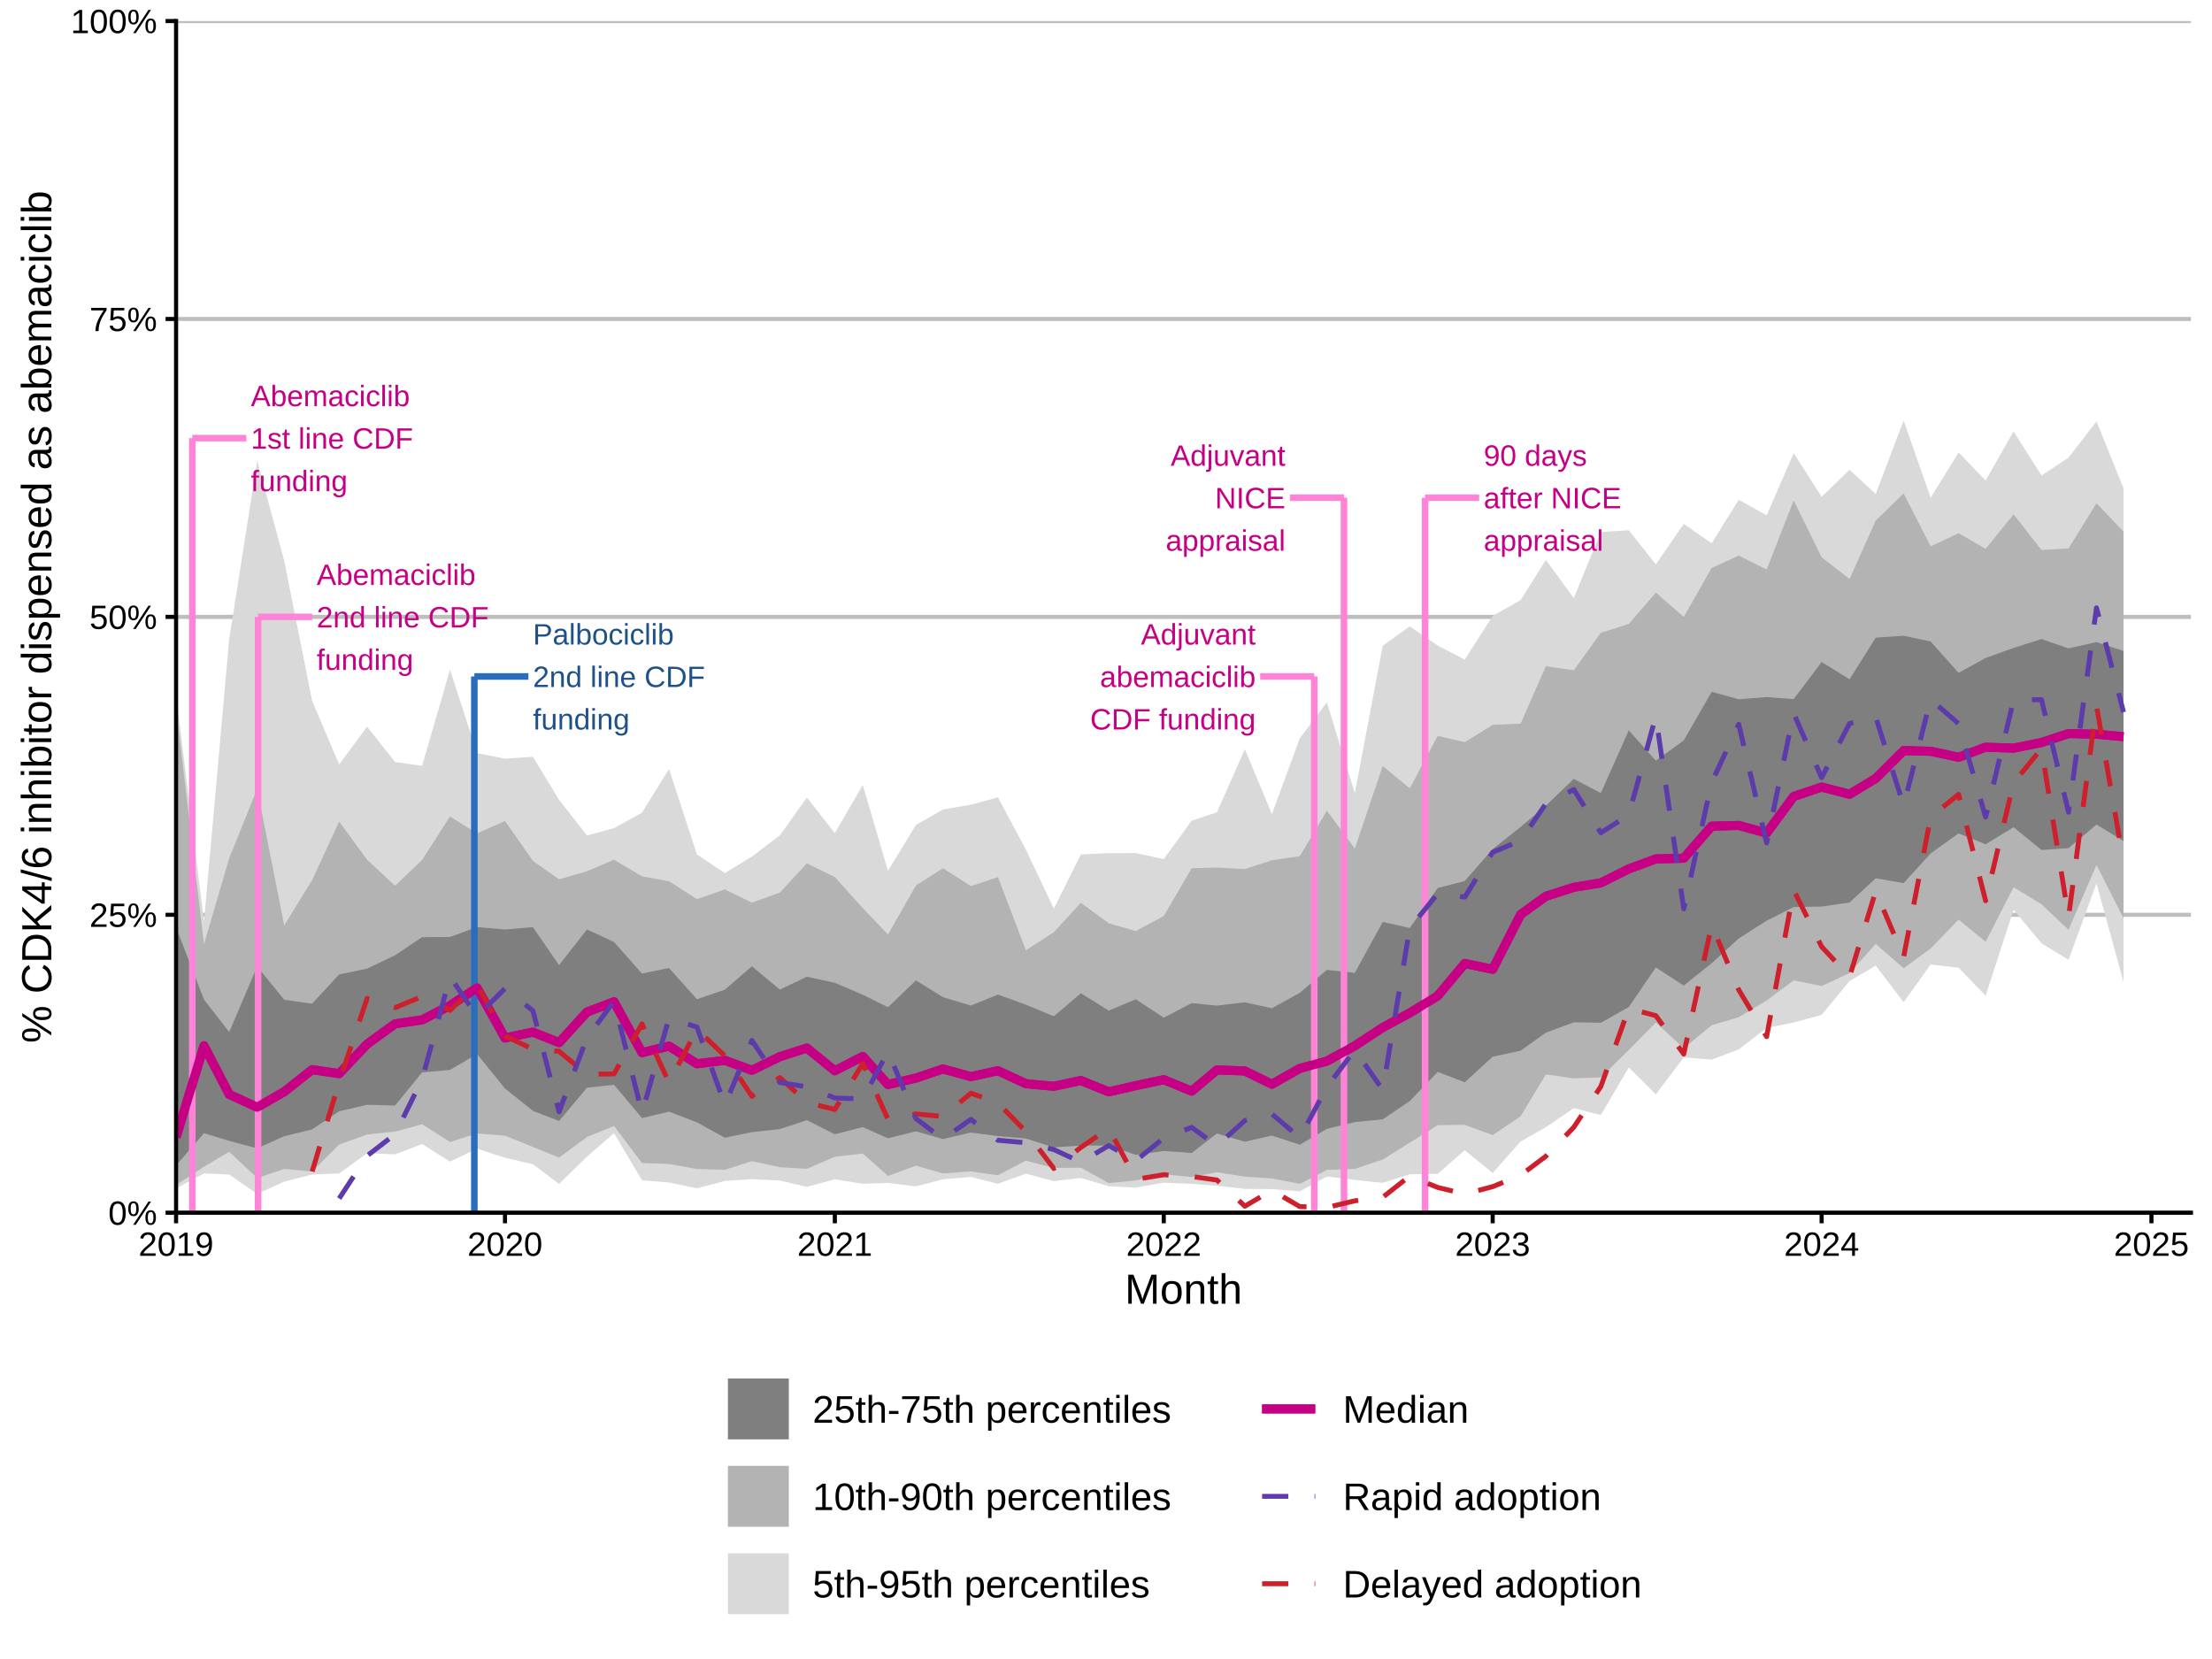
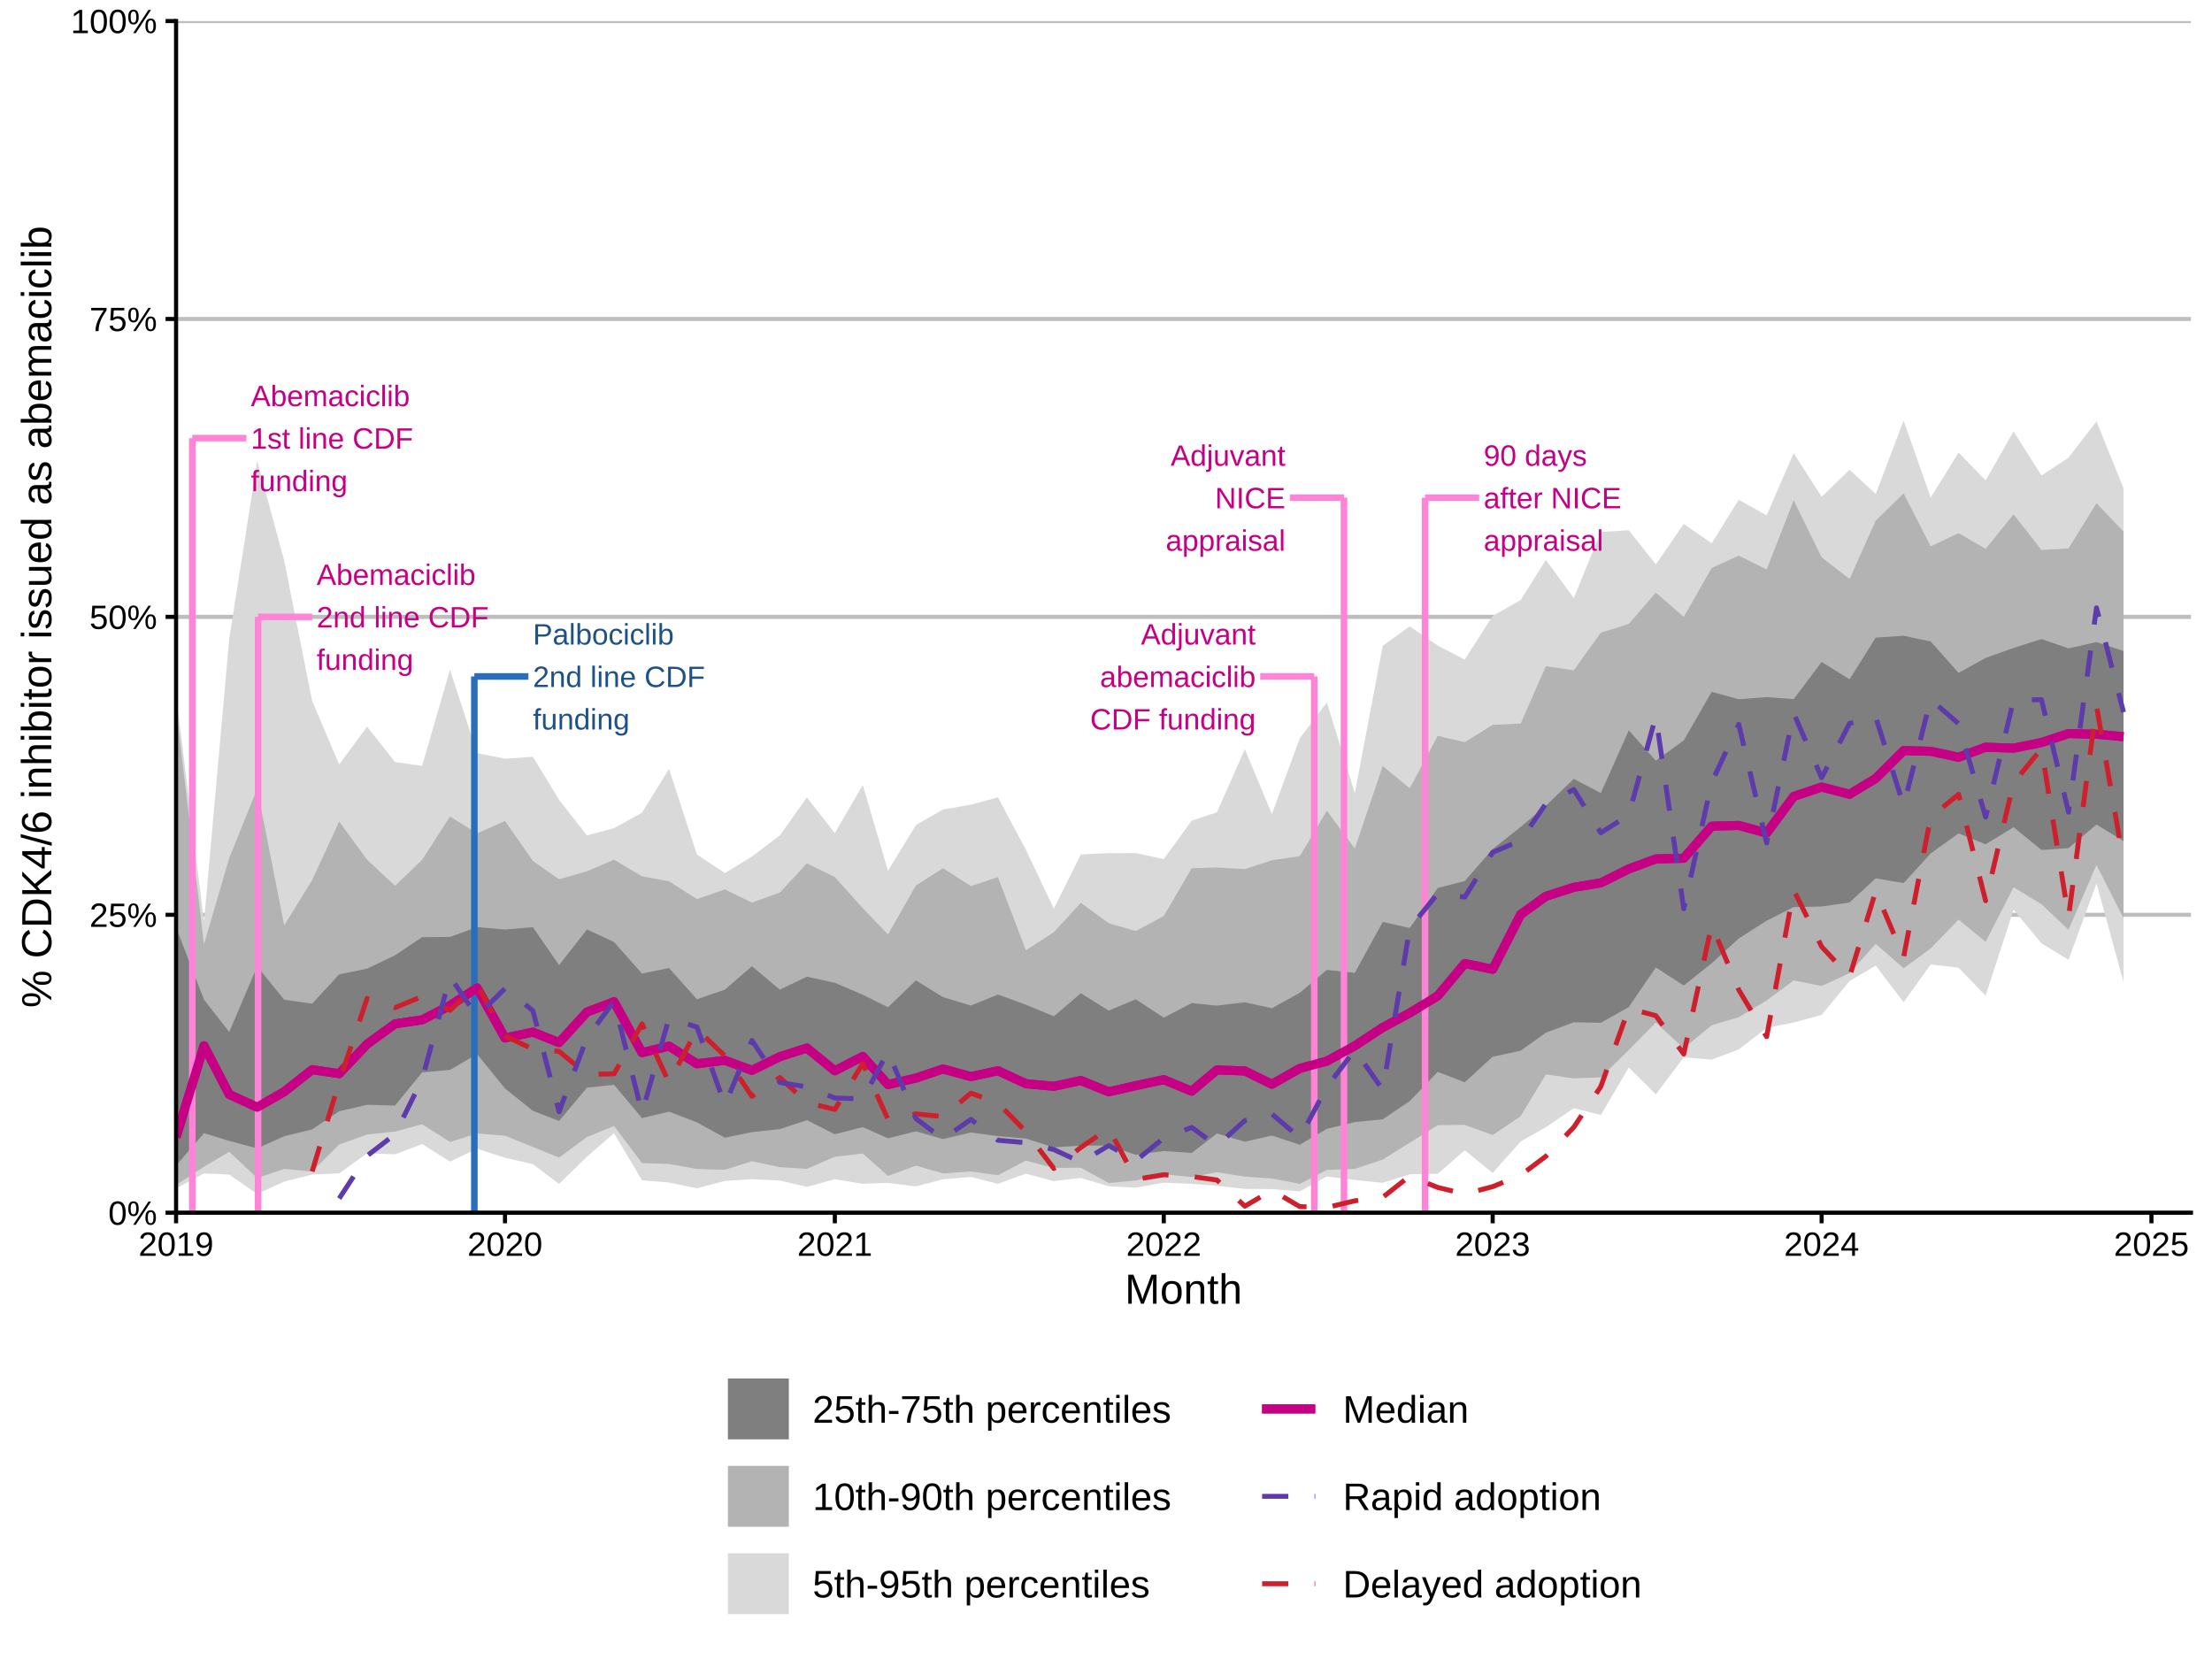
<svg xmlns="http://www.w3.org/2000/svg" width="576.00pt" height="432.00pt" viewBox="0 0 576.00 432.00">
  <g class="svglite">
    <defs>
      <style type="text/css">
    .svglite line, .svglite polyline, .svglite polygon, .svglite path, .svglite rect, .svglite circle {
      fill: none;
      stroke: #000000;
      stroke-linecap: round;
      stroke-linejoin: round;
      stroke-miterlimit: 10.00;
    }
    .svglite text {
      white-space: pre;
    }
    .svglite g.glyphgroup path {
      fill: inherit;
      stroke: none;
    }
  </style>
    </defs>
    <rect width="100%" height="100%" style="stroke: none; fill: #FFFFFF;" />
    <defs>
      <clipPath id="cpMC4wMHw1NzYuMDB8MC4wMHw0MzIuMDA=">
        <rect x="0.00" y="0.00" width="576.00" height="432.00" />
      </clipPath>
    </defs>
    <g clip-path="url(#cpMC4wMHw1NzYuMDB8MC4wMHw0MzIuMDA=)">
      <rect x="0.00" y="-0" width="576.00" height="432.00" style="stroke-width: 1.07; stroke: #FFFFFF; fill: #FFFFFF;" />
    </g>
    <defs>
      <clipPath id="cpNDUuODV8NTcwLjUyfDUuNDh8MzE1Ljc5">
        <rect x="45.85" y="5.48" width="524.67" height="310.31" />
      </clipPath>
    </defs>
    <g clip-path="url(#cpNDUuODV8NTcwLjUyfDUuNDh8MzE1Ljc5)">
      <rect x="45.85" y="5.48" width="524.67" height="310.31" style="stroke-width: 1.07; stroke: none; fill: #FFFFFF;" />
      <polyline points="45.85,315.79 570.52,315.79 " style="stroke-width: 1.07; stroke: #BEBEBE; stroke-linecap: butt;" />
      <polyline points="45.85,238.21 570.52,238.21 " style="stroke-width: 1.07; stroke: #BEBEBE; stroke-linecap: butt;" />
      <polyline points="45.85,160.63 570.52,160.63 " style="stroke-width: 1.07; stroke: #BEBEBE; stroke-linecap: butt;" />
      <polyline points="45.85,83.06 570.52,83.06 " style="stroke-width: 1.07; stroke: #BEBEBE; stroke-linecap: butt;" />
      <polyline points="45.85,5.48 570.52,5.48 " style="stroke-width: 1.07; stroke: #BEBEBE; stroke-linecap: butt;" />
      <polygon points="45.85,180.88 53.12,239.99 59.69,166.40 66.97,120.00 74.01,146.01 81.28,182.53 88.32,199.06 95.59,189.22 102.87,198.43 109.91,199.43 117.18,174.38 124.22,196.10 131.50,197.56 138.77,197.07 145.58,208.28 152.85,217.55 159.89,215.65 167.17,211.63 174.21,200.23 181.48,222.51 188.76,227.36 195.80,223.04 203.07,217.55 210.11,207.67 217.39,216.94 224.66,204.42 231.23,226.76 238.51,214.83 245.55,210.79 252.82,209.54 259.86,207.62 267.14,221.25 274.41,236.62 281.45,222.50 288.72,222.15 295.76,222.14 303.04,223.70 310.31,213.70 316.88,211.53 324.16,195.10 331.20,211.99 338.47,192.24 345.51,182.89 352.79,206.52 360.06,168.16 367.10,163.10 374.38,168.11 381.42,171.77 388.69,160.38 395.97,156.26 402.54,145.81 409.81,155.74 416.85,138.51 424.13,138.08 431.17,146.98 438.44,136.43 445.72,141.47 452.76,130.14 460.03,134.19 467.07,118.00 474.35,129.36 481.62,122.33 488.43,128.64 495.70,109.52 502.74,129.59 510.01,117.82 517.05,125.12 524.33,112.35 531.60,123.82 538.64,119.17 545.92,109.73 552.96,127.15 552.96,255.73 545.92,230.03 538.64,249.93 531.60,245.65 524.33,236.88 517.05,259.28 510.01,251.99 502.74,251.15 495.70,260.97 488.43,251.45 481.62,255.46 474.35,264.27 467.07,266.26 460.03,267.67 452.76,273.26 445.72,275.93 438.44,275.34 431.17,284.97 424.13,277.96 416.85,290.34 409.81,288.58 402.54,293.51 395.97,297.24 388.69,305.43 381.42,299.52 374.38,305.67 367.10,305.78 360.06,308.01 352.79,307.25 345.51,306.36 338.47,310.22 331.20,309.64 324.16,309.59 316.88,308.77 310.31,308.27 303.04,307.96 295.76,309.25 288.72,308.90 281.45,306.74 274.41,307.55 267.14,305.62 259.86,308.25 252.82,306.48 245.55,307.09 238.51,308.93 231.23,308.02 224.66,308.26 217.39,307.08 210.11,309.07 203.07,307.40 195.80,307.05 188.76,307.51 181.48,309.43 174.21,307.92 167.17,307.33 159.89,295.08 152.85,301.18 145.58,308.30 138.77,303.15 131.50,301.47 124.22,299.12 117.18,302.48 109.91,297.91 102.87,300.59 95.59,300.31 88.32,305.56 81.28,305.84 74.01,307.70 66.97,310.88 59.69,305.86 53.12,305.55 45.85,309.46 " style="stroke-width: 0.00; stroke: none; stroke-linecap: butt; fill: #D9D9D9;" />
      <polyline points="45.85,180.88 53.12,239.99 59.69,166.40 66.97,120.00 74.01,146.01 81.28,182.53 88.32,199.06 95.59,189.22 102.87,198.43 109.91,199.43 117.18,174.38 124.22,196.10 131.50,197.56 138.77,197.07 145.58,208.28 152.85,217.55 159.89,215.65 167.17,211.63 174.21,200.23 181.48,222.51 188.76,227.36 195.80,223.04 203.07,217.55 210.11,207.67 217.39,216.94 224.66,204.42 231.23,226.76 238.51,214.83 245.55,210.79 252.82,209.54 259.86,207.62 267.14,221.25 274.41,236.62 281.45,222.50 288.72,222.15 295.76,222.14 303.04,223.70 310.31,213.70 316.88,211.53 324.16,195.10 331.20,211.99 338.47,192.24 345.51,182.89 352.79,206.52 360.06,168.16 367.10,163.10 374.38,168.11 381.42,171.77 388.69,160.38 395.97,156.26 402.54,145.81 409.81,155.74 416.85,138.51 424.13,138.08 431.17,146.98 438.44,136.43 445.72,141.47 452.76,130.14 460.03,134.19 467.07,118.00 474.35,129.36 481.62,122.33 488.43,128.64 495.70,109.52 502.74,129.59 510.01,117.82 517.05,125.12 524.33,112.35 531.60,123.82 538.64,119.17 545.92,109.73 552.96,127.15 " style="stroke-width: 1.07; stroke: none; stroke-linecap: butt;" />
      <polyline points="552.96,255.73 545.92,230.03 538.64,249.93 531.60,245.65 524.33,236.88 517.05,259.28 510.01,251.99 502.74,251.15 495.70,260.97 488.43,251.45 481.62,255.46 474.35,264.27 467.07,266.26 460.03,267.67 452.76,273.26 445.72,275.93 438.44,275.34 431.17,284.97 424.13,277.96 416.85,290.34 409.81,288.58 402.54,293.51 395.97,297.24 388.69,305.43 381.42,299.52 374.38,305.67 367.10,305.78 360.06,308.01 352.79,307.25 345.51,306.36 338.47,310.22 331.20,309.64 324.16,309.59 316.88,308.77 310.31,308.27 303.04,307.96 295.76,309.25 288.72,308.90 281.45,306.74 274.41,307.55 267.14,305.62 259.86,308.25 252.82,306.48 245.55,307.09 238.51,308.93 231.23,308.02 224.66,308.26 217.39,307.08 210.11,309.07 203.07,307.40 195.80,307.05 188.76,307.51 181.48,309.43 174.21,307.92 167.17,307.33 159.89,295.08 152.85,301.18 145.58,308.30 138.77,303.15 131.50,301.47 124.22,299.12 117.18,302.48 109.91,297.91 102.87,300.59 95.59,300.31 88.32,305.56 81.28,305.84 74.01,307.70 66.97,310.88 59.69,305.86 53.12,305.55 45.85,309.46 " style="stroke-width: 1.07; stroke: none; stroke-linecap: butt;" />
      <polygon points="45.85,184.26 53.12,245.91 59.69,223.44 66.97,205.40 74.01,240.96 81.28,229.18 88.32,213.93 95.59,223.87 102.87,230.66 109.91,223.93 117.18,212.62 124.22,217.01 131.50,213.78 138.77,224.17 145.58,228.97 152.85,226.88 159.89,223.87 167.17,228.19 174.21,229.49 181.48,234.13 188.76,231.61 195.80,235.04 203.07,232.42 210.11,224.83 217.39,228.39 224.66,236.49 231.23,243.33 238.51,230.58 245.55,226.09 252.82,230.74 259.86,228.41 267.14,247.45 274.41,242.75 281.45,235.09 288.72,240.42 295.76,242.44 303.04,238.53 310.31,226.09 316.88,225.90 324.16,226.31 331.20,224.01 338.47,222.94 345.51,211.10 352.79,220.97 360.06,199.47 367.10,205.28 374.38,191.61 381.42,193.26 388.69,188.75 395.97,188.41 402.54,173.49 409.81,174.54 416.85,164.76 424.13,162.48 431.17,154.32 438.44,160.64 445.72,147.90 452.76,144.68 460.03,148.30 467.07,130.29 474.35,145.12 481.62,150.77 488.43,135.57 495.70,128.48 502.74,142.27 510.01,138.84 517.05,142.92 524.33,133.94 531.60,143.21 538.64,142.82 545.92,131.03 552.96,138.43 552.96,239.12 545.92,225.22 538.64,242.11 531.60,235.47 524.33,231.02 517.05,245.25 510.01,239.46 502.74,246.98 495.70,252.14 488.43,245.78 481.62,253.38 474.35,256.76 467.07,255.30 460.03,260.52 452.76,264.88 445.72,266.97 438.44,272.96 431.17,266.26 424.13,273.42 416.85,280.55 409.81,280.80 402.54,279.77 395.97,290.66 388.69,295.58 381.42,292.91 374.38,292.99 367.10,297.55 360.06,301.94 352.79,304.37 345.51,304.65 338.47,308.28 331.20,306.87 324.16,306.39 316.88,305.24 310.31,306.50 303.04,305.77 295.76,307.38 288.72,308.07 281.45,304.06 274.41,304.14 267.14,302.21 259.86,306.03 252.82,305.04 245.55,305.55 238.51,303.54 231.23,306.21 224.66,300.36 217.39,301.22 210.11,304.36 203.07,303.93 195.80,302.36 188.76,304.61 181.48,304.40 174.21,303.09 167.17,302.85 159.89,293.20 152.85,296.07 145.58,301.44 138.77,298.66 131.50,295.74 124.22,295.15 117.18,297.36 109.91,292.75 102.87,294.66 95.59,295.42 88.32,298.03 81.28,305.06 74.01,304.38 66.97,306.76 59.69,299.91 53.12,303.81 45.85,308.56 " style="stroke-width: 0.00; stroke: none; stroke-linecap: butt; fill: #B3B3B3;" />
      <polyline points="45.85,184.26 53.12,245.91 59.69,223.44 66.97,205.40 74.01,240.96 81.28,229.18 88.32,213.93 95.59,223.87 102.87,230.66 109.91,223.93 117.18,212.62 124.22,217.01 131.50,213.78 138.77,224.17 145.58,228.97 152.85,226.88 159.89,223.87 167.17,228.19 174.21,229.49 181.48,234.13 188.76,231.61 195.80,235.04 203.07,232.42 210.11,224.83 217.39,228.39 224.66,236.49 231.23,243.33 238.51,230.58 245.55,226.09 252.82,230.74 259.86,228.41 267.14,247.45 274.41,242.75 281.45,235.09 288.72,240.42 295.76,242.44 303.04,238.53 310.31,226.09 316.88,225.90 324.16,226.31 331.20,224.01 338.47,222.94 345.51,211.10 352.79,220.97 360.06,199.47 367.10,205.28 374.38,191.61 381.42,193.26 388.69,188.75 395.97,188.41 402.54,173.49 409.81,174.54 416.85,164.76 424.13,162.48 431.17,154.32 438.44,160.64 445.72,147.90 452.76,144.68 460.03,148.30 467.07,130.29 474.35,145.12 481.62,150.77 488.43,135.57 495.70,128.48 502.74,142.27 510.01,138.84 517.05,142.92 524.33,133.94 531.60,143.21 538.64,142.82 545.92,131.03 552.96,138.43 " style="stroke-width: 1.07; stroke: none; stroke-linecap: butt;" />
      <polyline points="552.96,239.12 545.92,225.22 538.64,242.11 531.60,235.47 524.33,231.02 517.05,245.25 510.01,239.46 502.74,246.98 495.70,252.14 488.43,245.78 481.62,253.38 474.35,256.76 467.07,255.30 460.03,260.52 452.76,264.88 445.72,266.97 438.44,272.96 431.17,266.26 424.13,273.42 416.85,280.55 409.81,280.80 402.54,279.77 395.97,290.66 388.69,295.58 381.42,292.91 374.38,292.99 367.10,297.55 360.06,301.94 352.79,304.37 345.51,304.65 338.47,308.28 331.20,306.87 324.16,306.39 316.88,305.24 310.31,306.50 303.04,305.77 295.76,307.38 288.72,308.07 281.45,304.06 274.41,304.14 267.14,302.21 259.86,306.03 252.82,305.04 245.55,305.55 238.51,303.54 231.23,306.21 224.66,300.36 217.39,301.22 210.11,304.36 203.07,303.93 195.80,302.36 188.76,304.61 181.48,304.40 174.21,303.09 167.17,302.85 159.89,293.20 152.85,296.07 145.58,301.44 138.77,298.66 131.50,295.74 124.22,295.15 117.18,297.36 109.91,292.75 102.87,294.66 95.59,295.42 88.32,298.03 81.28,305.06 74.01,304.38 66.97,306.76 59.69,299.91 53.12,303.81 45.85,308.56 " style="stroke-width: 1.07; stroke: none; stroke-linecap: butt;" />
      <polygon points="45.85,241.51 53.12,260.30 59.69,268.74 66.97,251.65 74.01,260.33 81.28,261.35 88.32,253.73 95.59,252.24 102.87,248.75 109.91,244.04 117.18,243.98 124.22,241.41 131.50,242.04 138.77,241.43 145.58,251.32 152.85,242.03 159.89,245.30 167.17,253.51 174.21,252.07 181.48,260.20 188.76,257.70 195.80,251.61 203.07,257.70 210.11,254.33 217.39,255.92 224.66,259.02 231.23,262.29 238.51,255.29 245.55,259.66 252.82,261.84 259.86,258.98 267.14,261.62 274.41,264.64 281.45,258.64 288.72,263.15 295.76,260.21 303.04,265.00 310.31,261.21 316.88,261.86 324.16,261.00 331.20,262.54 338.47,258.52 345.51,252.56 352.79,253.33 360.06,240.07 367.10,241.65 374.38,231.23 381.42,229.42 388.69,221.10 395.97,215.33 402.54,209.81 409.81,202.82 416.85,206.51 424.13,190.18 431.17,198.07 438.44,192.81 445.72,180.15 452.76,182.09 460.03,181.52 467.07,182.05 474.35,172.38 481.62,176.89 488.43,166.04 495.70,165.55 502.74,167.04 510.01,175.21 517.05,171.33 524.33,168.72 531.60,166.41 538.64,168.84 545.92,167.19 552.96,169.52 552.96,219.01 545.92,214.71 538.64,220.85 531.60,221.33 524.33,215.40 517.05,219.85 510.01,217.02 502.74,222.23 495.70,229.96 488.43,228.71 481.62,235.01 474.35,236.06 467.07,236.19 460.03,239.75 452.76,244.38 445.72,250.82 438.44,256.64 431.17,251.91 424.13,262.25 416.85,266.33 409.81,266.20 402.54,268.91 395.97,273.60 388.69,275.17 381.42,281.82 374.38,279.12 367.10,286.71 360.06,291.47 352.79,292.18 345.51,293.96 338.47,298.08 331.20,295.70 324.16,297.30 316.88,295.16 310.31,300.23 303.04,299.71 295.76,300.72 288.72,298.31 281.45,298.31 274.41,298.77 267.14,296.47 259.86,295.84 252.82,294.90 245.55,296.61 238.51,294.59 231.23,296.41 224.66,293.50 217.39,295.36 210.11,291.69 203.07,294.01 195.80,294.80 188.76,296.26 181.48,292.26 174.21,289.47 167.17,291.14 159.89,282.47 152.85,283.23 145.58,291.90 138.77,289.26 131.50,283.44 124.22,274.47 117.18,278.60 109.91,279.26 102.87,287.87 95.59,287.69 88.32,289.36 81.28,294.09 74.01,295.86 66.97,299.03 59.69,297.08 53.12,295.08 45.85,303.49 " style="stroke-width: 0.00; stroke: none; stroke-linecap: butt; fill: #7F7F7F;" />
      <polyline points="45.85,241.51 53.12,260.30 59.69,268.74 66.97,251.65 74.01,260.33 81.28,261.35 88.32,253.73 95.59,252.24 102.87,248.75 109.91,244.04 117.18,243.98 124.22,241.41 131.50,242.04 138.77,241.43 145.58,251.32 152.85,242.03 159.89,245.30 167.17,253.51 174.21,252.07 181.48,260.20 188.76,257.70 195.80,251.61 203.07,257.70 210.11,254.33 217.39,255.92 224.66,259.02 231.23,262.29 238.51,255.29 245.55,259.66 252.82,261.84 259.86,258.98 267.14,261.62 274.41,264.64 281.45,258.64 288.72,263.15 295.76,260.21 303.04,265.00 310.31,261.21 316.88,261.86 324.16,261.00 331.20,262.54 338.47,258.52 345.51,252.56 352.79,253.33 360.06,240.07 367.10,241.65 374.38,231.23 381.42,229.42 388.69,221.10 395.97,215.33 402.54,209.81 409.81,202.82 416.85,206.51 424.13,190.18 431.17,198.07 438.44,192.81 445.72,180.15 452.76,182.09 460.03,181.52 467.07,182.05 474.35,172.38 481.62,176.89 488.43,166.04 495.70,165.55 502.74,167.04 510.01,175.21 517.05,171.33 524.33,168.72 531.60,166.41 538.64,168.84 545.92,167.19 552.96,169.52 " style="stroke-width: 1.07; stroke: none; stroke-linecap: butt;" />
      <polyline points="552.96,219.01 545.92,214.71 538.64,220.85 531.60,221.33 524.33,215.40 517.05,219.85 510.01,217.02 502.74,222.23 495.70,229.96 488.43,228.71 481.62,235.01 474.35,236.06 467.07,236.19 460.03,239.75 452.76,244.38 445.72,250.82 438.44,256.64 431.17,251.91 424.13,262.25 416.85,266.33 409.81,266.20 402.54,268.91 395.97,273.60 388.69,275.17 381.42,281.82 374.38,279.12 367.10,286.71 360.06,291.47 352.79,292.18 345.51,293.96 338.47,298.08 331.20,295.70 324.16,297.30 316.88,295.16 310.31,300.23 303.04,299.71 295.76,300.72 288.72,298.31 281.45,298.31 274.41,298.77 267.14,296.47 259.86,295.84 252.82,294.90 245.55,296.61 238.51,294.59 231.23,296.41 224.66,293.50 217.39,295.36 210.11,291.69 203.07,294.01 195.80,294.80 188.76,296.26 181.48,292.26 174.21,289.47 167.17,291.14 159.89,282.47 152.85,283.23 145.58,291.90 138.77,289.26 131.50,283.44 124.22,274.47 117.18,278.60 109.91,279.26 102.87,287.87 95.59,287.69 88.32,289.36 81.28,294.09 74.01,295.86 66.97,299.03 59.69,297.08 53.12,295.08 45.85,303.49 " style="stroke-width: 1.07; stroke: none; stroke-linecap: butt;" />
      <polyline points="45.85,296.13 53.12,272.31 59.69,284.98 66.97,288.32 74.01,284.28 81.28,278.54 88.32,279.57 95.59,271.89 102.87,266.60 109.91,265.57 117.18,261.84 124.22,257.24 131.50,270.29 138.77,268.76 145.58,271.49 152.85,263.53 159.89,260.85 167.17,274.11 174.21,272.41 181.48,277.01 188.76,276.11 195.80,278.71 203.07,275.15 210.11,272.90 217.39,278.83 224.66,275.09 231.23,282.42 238.51,280.72 245.55,278.35 252.82,280.35 259.86,278.81 267.14,282.19 274.41,282.87 281.45,281.36 288.72,284.31 295.76,282.70 303.04,281.14 310.31,284.14 316.88,278.61 324.16,278.88 331.20,282.33 338.47,278.21 345.51,276.31 352.79,272.33 360.06,267.56 367.10,263.76 374.38,259.33 381.42,250.89 388.69,252.40 395.97,238.13 402.54,233.39 409.81,231.05 416.85,229.90 424.13,226.26 431.17,223.66 438.44,223.48 445.72,215.13 452.76,214.94 460.03,216.92 467.07,207.39 474.35,204.95 481.62,206.82 488.43,202.70 495.70,195.45 502.74,195.63 510.01,197.18 517.05,194.57 524.33,194.82 531.60,193.35 538.64,191.01 545.92,191.20 552.96,191.83 " style="stroke-width: 2.35; stroke: #C50084; stroke-linecap: butt;" />
      <line x1="342.23" y1="315.79" x2="342.23" y2="176.15" style="stroke-width: 1.71; stroke: #FF83D6; stroke-linecap: butt;" />
      <line x1="349.97" y1="315.79" x2="349.97" y2="129.60" style="stroke-width: 1.71; stroke: #FF83D6; stroke-linecap: butt;" />
      <line x1="371.09" y1="315.79" x2="371.09" y2="129.60" style="stroke-width: 1.71; stroke: #FF83D6; stroke-linecap: butt;" />
      <line x1="123.52" y1="315.79" x2="123.52" y2="176.15" style="stroke-width: 1.71; stroke: #2A6EBB; stroke-linecap: butt;" />
      <line x1="50.07" y1="315.79" x2="50.07" y2="114.09" style="stroke-width: 1.71; stroke: #FF83D6; stroke-linecap: butt;" />
      <line x1="67.20" y1="315.79" x2="67.20" y2="160.63" style="stroke-width: 1.71; stroke: #FF83D6; stroke-linecap: butt;" />
      <line x1="342.23" y1="176.15" x2="328.15" y2="176.15" style="stroke-width: 1.71; stroke: #FF83D6; stroke-linecap: butt;" />
      <line x1="349.97" y1="129.60" x2="335.89" y2="129.60" style="stroke-width: 1.71; stroke: #FF83D6; stroke-linecap: butt;" />
      <line x1="371.09" y1="129.60" x2="385.17" y2="129.60" style="stroke-width: 1.71; stroke: #FF83D6; stroke-linecap: butt;" />
      <line x1="123.52" y1="176.15" x2="137.60" y2="176.15" style="stroke-width: 1.71; stroke: #2A6EBB; stroke-linecap: butt;" />
      <line x1="50.07" y1="114.09" x2="64.15" y2="114.09" style="stroke-width: 1.71; stroke: #FF83D6; stroke-linecap: butt;" />
      <line x1="67.20" y1="160.63" x2="81.28" y2="160.63" style="stroke-width: 1.71; stroke: #FF83D6; stroke-linecap: butt;" />
      <text x="326.98" y="167.83" text-anchor="end" style="font-size: 7.68px;fill: #C50084; font-family: &quot;Arial&quot;;" textLength="29.84px" lengthAdjust="spacingAndGlyphs">Adjuvant</text>
      <text x="326.98" y="178.90" text-anchor="end" style="font-size: 7.68px;fill: #C50084; font-family: &quot;Arial&quot;;" textLength="40.52px" lengthAdjust="spacingAndGlyphs">abemaciclib</text>
      <text x="326.98" y="189.96" text-anchor="end" style="font-size: 7.68px;fill: #C50084; font-family: &quot;Arial&quot;;" textLength="43.06px" lengthAdjust="spacingAndGlyphs">CDF funding</text>
      <text x="334.72" y="121.29" text-anchor="end" style="font-size: 7.68px;fill: #C50084; font-family: &quot;Arial&quot;;" textLength="29.84px" lengthAdjust="spacingAndGlyphs">Adjuvant</text>
      <text x="334.72" y="132.35" text-anchor="end" style="font-size: 7.68px;fill: #C50084; font-family: &quot;Arial&quot;;" textLength="18.33px" lengthAdjust="spacingAndGlyphs">NICE</text>
      <text x="334.72" y="143.41" text-anchor="end" style="font-size: 7.68px;fill: #C50084; font-family: &quot;Arial&quot;;" textLength="31.14px" lengthAdjust="spacingAndGlyphs">appraisal</text>
      <text x="386.35" y="121.29" style="font-size: 7.68px;fill: #C50084; font-family: &quot;Arial&quot;;" textLength="26.88px" lengthAdjust="spacingAndGlyphs">90 days</text>
      <text x="386.35" y="132.35" style="font-size: 7.68px;fill: #C50084; font-family: &quot;Arial&quot;;" textLength="35.80px" lengthAdjust="spacingAndGlyphs">after NICE</text>
      <text x="386.35" y="143.41" style="font-size: 7.68px;fill: #C50084; font-family: &quot;Arial&quot;;" textLength="31.14px" lengthAdjust="spacingAndGlyphs">appraisal</text>
      <text x="138.77" y="167.83" style="font-size: 7.68px;fill: #1F5189; font-family: &quot;Arial&quot;;" textLength="36.67px" lengthAdjust="spacingAndGlyphs">Palbociclib</text>
      <text x="138.77" y="178.90" style="font-size: 7.68px;fill: #1F5189; font-family: &quot;Arial&quot;;" textLength="44.77px" lengthAdjust="spacingAndGlyphs">2nd line CDF</text>
      <text x="138.77" y="189.96" style="font-size: 7.68px;fill: #1F5189; font-family: &quot;Arial&quot;;" textLength="25.16px" lengthAdjust="spacingAndGlyphs">funding</text>
      <text x="65.32" y="105.77" style="font-size: 7.68px;fill: #C50084; font-family: &quot;Arial&quot;;" textLength="41.36px" lengthAdjust="spacingAndGlyphs">Abemaciclib</text>
      <text x="65.32" y="116.83" style="font-size: 7.68px;fill: #C50084; font-family: &quot;Arial&quot;;" textLength="42.20px" lengthAdjust="spacingAndGlyphs">1st line CDF</text>
      <text x="65.32" y="127.90" style="font-size: 7.68px;fill: #C50084; font-family: &quot;Arial&quot;;" textLength="25.16px" lengthAdjust="spacingAndGlyphs">funding</text>
      <text x="82.45" y="152.32" style="font-size: 7.68px;fill: #C50084; font-family: &quot;Arial&quot;;" textLength="41.36px" lengthAdjust="spacingAndGlyphs">Abemaciclib</text>
      <text x="82.45" y="163.38" style="font-size: 7.68px;fill: #C50084; font-family: &quot;Arial&quot;;" textLength="44.77px" lengthAdjust="spacingAndGlyphs">2nd line CDF</text>
      <text x="82.45" y="174.44" style="font-size: 7.68px;fill: #C50084; font-family: &quot;Arial&quot;;" textLength="25.16px" lengthAdjust="spacingAndGlyphs">funding</text>
      <polyline points="45.85,296.13 53.12,272.31 59.69,284.98 66.97,288.32 74.01,284.28 81.28,278.54 88.32,279.57 95.59,271.89 102.87,266.60 109.91,265.57 117.18,261.84 124.22,257.24 131.50,270.29 138.77,268.76 145.58,271.49 152.85,263.53 159.89,260.85 167.17,274.11 174.21,272.41 181.48,277.01 188.76,276.11 195.80,278.71 203.07,275.15 210.11,272.90 217.39,278.83 224.66,275.09 231.23,282.42 238.51,280.72 245.55,278.35 252.82,280.35 259.86,278.81 267.14,282.19 274.41,282.87 281.45,281.36 288.72,284.31 295.76,282.70 303.04,281.14 310.31,284.14 316.88,278.61 324.16,278.88 331.20,282.33 338.47,278.21 345.51,276.31 352.79,272.33 360.06,267.56 367.10,263.76 374.38,259.33 381.42,250.89 388.69,252.40 395.97,238.13 402.54,233.39 409.81,231.05 416.85,229.90 424.13,226.26 431.17,223.66 438.44,223.48 445.72,215.13 452.76,214.94 460.03,216.92 467.07,207.39 474.35,204.95 481.62,206.82 488.43,202.70 495.70,195.45 502.74,195.63 510.01,197.18 517.05,194.57 524.33,194.82 531.60,193.35 538.64,191.01 545.92,191.20 552.96,191.83 " style="stroke-width: 2.35; stroke: #C50084; stroke-linecap: butt;" />
      <polyline points="81.28,305.06 88.32,281.73 95.59,259.98 102.87,262.39 109.91,259.48 117.18,263.09 124.22,256.40 131.50,269.76 138.77,273.20 145.58,273.77 152.85,279.76 159.89,279.63 167.17,266.61 174.21,281.94 181.48,268.00 188.76,274.96 195.80,285.47 203.07,280.58 210.11,287.10 217.39,288.90 224.66,276.93 231.23,291.47 238.51,290.06 245.55,290.75 252.82,284.66 259.86,287.21 267.14,294.68 274.41,304.27 281.45,298.78 288.72,293.81 295.76,307.09 303.04,305.90 310.31,306.36 316.88,307.27 324.16,314.09 331.20,309.95 338.47,314.20 345.51,314.42 352.79,312.69 360.06,311.77 367.10,306.24 374.38,309.21 381.42,310.92 388.69,309.00 395.97,306.03 402.54,301.09 409.81,293.53 416.85,282.93 424.13,262.60 431.17,264.47 438.44,274.47 445.72,240.82 452.76,257.74 460.03,269.94 467.07,231.75 474.35,246.51 481.62,254.33 488.43,232.06 495.70,249.23 502.74,212.76 510.01,206.85 517.05,234.55 524.33,203.83 531.60,194.94 538.64,238.81 545.92,183.79 552.96,224.43 " style="stroke-width: 1.28; stroke: #CD202C; stroke-dasharray: 6.83,6.83; stroke-linecap: butt;" />
      <polyline points="88.32,312.09 95.59,300.97 102.87,295.36 109.91,281.09 117.18,254.33 124.22,264.64 131.50,257.39 138.77,263.18 145.58,289.49 152.85,270.19 159.89,260.74 167.17,289.79 174.21,265.11 181.48,267.44 188.76,287.71 195.80,270.93 203.07,281.88 210.11,283.01 217.39,285.92 224.66,286.15 231.23,273.82 238.51,291.29 245.55,296.58 252.82,291.48 259.86,296.92 267.14,297.56 274.41,299.34 281.45,302.62 288.72,298.31 295.76,302.23 303.04,296.34 310.31,293.57 316.88,298.37 324.16,291.78 331.20,290.08 338.47,296.26 345.51,283.06 352.79,273.40 360.06,283.79 367.10,241.65 374.38,232.69 381.42,233.60 388.69,221.93 395.97,218.88 402.54,209.29 409.81,205.59 416.85,216.85 424.13,212.21 431.17,186.51 438.44,236.64 445.72,203.73 452.76,188.60 460.03,219.49 467.07,185.73 474.35,202.51 481.62,188.40 488.43,186.71 495.70,209.79 502.74,182.12 510.01,188.45 517.05,212.76 524.33,182.32 531.60,182.18 538.64,211.49 545.92,158.28 552.96,185.45 " style="stroke-width: 1.28; stroke: #5E3BAA; stroke-dasharray: 6.83,6.83; stroke-linecap: butt;" />
    </g>
    <g clip-path="url(#cpMC4wMHw1NzYuMDB8MC4wMHw0MzIuMDA=)">
      <polyline points="45.85,315.79 45.85,5.48 " style="stroke-width: 1.07; stroke-linecap: square;" />
      <text x="40.91" y="318.94" text-anchor="end" style="font-size: 8.80px; font-family: &quot;Arial&quot;;" textLength="12.72px" lengthAdjust="spacingAndGlyphs">0%</text>
      <text x="40.91" y="241.36" text-anchor="end" style="font-size: 8.80px; font-family: &quot;Arial&quot;;" textLength="17.61px" lengthAdjust="spacingAndGlyphs">25%</text>
      <text x="40.91" y="163.78" text-anchor="end" style="font-size: 8.80px; font-family: &quot;Arial&quot;;" textLength="17.61px" lengthAdjust="spacingAndGlyphs">50%</text>
      <text x="40.91" y="86.21" text-anchor="end" style="font-size: 8.80px; font-family: &quot;Arial&quot;;" textLength="17.61px" lengthAdjust="spacingAndGlyphs">75%</text>
      <text x="40.91" y="8.63" text-anchor="end" style="font-size: 8.80px; font-family: &quot;Arial&quot;;" textLength="22.50px" lengthAdjust="spacingAndGlyphs">100%</text>
      <polyline points="43.11,315.79 45.85,315.79 " style="stroke-width: 1.07; stroke-linecap: butt;" />
      <polyline points="43.11,238.21 45.85,238.21 " style="stroke-width: 1.07; stroke-linecap: butt;" />
      <polyline points="43.11,160.63 45.85,160.63 " style="stroke-width: 1.07; stroke-linecap: butt;" />
      <polyline points="43.11,83.06 45.85,83.06 " style="stroke-width: 1.07; stroke-linecap: butt;" />
      <polyline points="43.11,5.48 45.85,5.48 " style="stroke-width: 1.07; stroke-linecap: butt;" />
      <polyline points="45.85,315.79 570.52,315.79 " style="stroke-width: 1.07; stroke-linecap: square;" />
      <polyline points="45.85,318.53 45.85,315.79 " style="stroke-width: 1.07; stroke-linecap: butt;" />
      <polyline points="131.50,318.53 131.50,315.79 " style="stroke-width: 1.07; stroke-linecap: butt;" />
      <polyline points="217.39,318.53 217.39,315.79 " style="stroke-width: 1.07; stroke-linecap: butt;" />
      <polyline points="303.04,318.53 303.04,315.79 " style="stroke-width: 1.07; stroke-linecap: butt;" />
      <polyline points="388.69,318.53 388.69,315.79 " style="stroke-width: 1.07; stroke-linecap: butt;" />
      <polyline points="474.35,318.53 474.35,315.79 " style="stroke-width: 1.07; stroke-linecap: butt;" />
      <polyline points="560.23,318.53 560.23,315.79 " style="stroke-width: 1.07; stroke-linecap: butt;" />
      <text x="45.85" y="327.02" text-anchor="middle" style="font-size: 8.80px; font-family: &quot;Arial&quot;;" textLength="19.56px" lengthAdjust="spacingAndGlyphs">2019</text>
      <text x="131.50" y="327.02" text-anchor="middle" style="font-size: 8.80px; font-family: &quot;Arial&quot;;" textLength="19.56px" lengthAdjust="spacingAndGlyphs">2020</text>
      <text x="217.39" y="327.02" text-anchor="middle" style="font-size: 8.80px; font-family: &quot;Arial&quot;;" textLength="19.56px" lengthAdjust="spacingAndGlyphs">2021</text>
      <text x="303.04" y="327.02" text-anchor="middle" style="font-size: 8.80px; font-family: &quot;Arial&quot;;" textLength="19.56px" lengthAdjust="spacingAndGlyphs">2022</text>
      <text x="388.69" y="327.02" text-anchor="middle" style="font-size: 8.80px; font-family: &quot;Arial&quot;;" textLength="19.56px" lengthAdjust="spacingAndGlyphs">2023</text>
      <text x="474.35" y="327.02" text-anchor="middle" style="font-size: 8.80px; font-family: &quot;Arial&quot;;" textLength="19.56px" lengthAdjust="spacingAndGlyphs">2024</text>
      <text x="560.23" y="327.02" text-anchor="middle" style="font-size: 8.80px; font-family: &quot;Arial&quot;;" textLength="19.56px" lengthAdjust="spacingAndGlyphs">2025</text>
      <text x="308.18" y="339.49" text-anchor="middle" style="font-size: 11.00px; font-family: &quot;Arial&quot;;" textLength="30.59px" lengthAdjust="spacingAndGlyphs">Month</text>
-       <text transform="translate(13.36,160.63) rotate(-90)" text-anchor="middle" style="font-size: 11.00px; font-family: &quot;Arial&quot;;" textLength="222.06px" lengthAdjust="spacingAndGlyphs">% CDK4/6 inhibitor dispensed as abemaciclib</text>
+       <text transform="translate(13.36,160.63) rotate(-90)" text-anchor="middle" style="font-size: 11.00px; font-family: &quot;Arial&quot;;" textLength="203.69px" lengthAdjust="spacingAndGlyphs">% CDK4/6 inhibitor issued as abemaciclib</text>
      <rect x="183.36" y="352.76" width="127.12" height="73.76" style="stroke-width: 1.07; stroke: none; fill: #FFFFFF;" />
      <rect x="188.84" y="358.24" width="17.28" height="17.28" style="stroke-width: 1.07; stroke: none; fill: #FFFFFF;" />
      <rect x="189.55" y="358.95" width="15.86" height="15.86" style="stroke-width: 1.07; stroke: none; stroke-linecap: butt; fill: #7F7F7F;" />
      <rect x="188.84" y="381.00" width="17.28" height="17.28" style="stroke-width: 1.07; stroke: none; fill: #FFFFFF;" />
      <rect x="189.55" y="381.71" width="15.86" height="15.86" style="stroke-width: 1.07; stroke: none; stroke-linecap: butt; fill: #B3B3B3;" />
      <rect x="188.84" y="403.76" width="17.28" height="17.28" style="stroke-width: 1.07; stroke: none; fill: #FFFFFF;" />
      <rect x="189.55" y="404.47" width="15.86" height="15.86" style="stroke-width: 1.07; stroke: none; stroke-linecap: butt; fill: #D9D9D9;" />
      <text x="211.60" y="370.46" style="font-size: 10.00px; font-family: &quot;Arial&quot;;" textLength="93.41px" lengthAdjust="spacingAndGlyphs">25th-75th percentiles</text>
      <text x="211.60" y="393.22" style="font-size: 10.00px; font-family: &quot;Arial&quot;;" textLength="93.41px" lengthAdjust="spacingAndGlyphs">10th-90th percentiles</text>
      <text x="211.60" y="415.98" style="font-size: 10.00px; font-family: &quot;Arial&quot;;" textLength="87.84px" lengthAdjust="spacingAndGlyphs">5th-95th percentiles</text>
      <rect x="321.44" y="352.76" width="111.56" height="73.76" style="stroke-width: 1.07; stroke: none; fill: #FFFFFF;" />
      <rect x="326.92" y="358.24" width="17.28" height="17.28" style="stroke-width: 1.07; stroke: none; fill: #FFFFFF;" />
      <line x1="328.65" y1="366.88" x2="342.48" y2="366.88" style="stroke-width: 2.35; stroke: #C50084; stroke-linecap: butt;" />
      <line x1="328.65" y1="366.88" x2="342.48" y2="366.88" style="stroke-width: 2.35; stroke: #C50084; stroke-linecap: butt;" />
      <rect x="326.92" y="381.00" width="17.28" height="17.28" style="stroke-width: 1.07; stroke: none; fill: #FFFFFF;" />
      <line x1="328.65" y1="389.64" x2="342.48" y2="389.64" style="stroke-width: 1.28; stroke: #5E3BAA; stroke-dasharray: 6.83,6.83; stroke-linecap: butt;" />
      <rect x="326.92" y="403.76" width="17.28" height="17.28" style="stroke-width: 1.07; stroke: none; fill: #FFFFFF;" />
      <line x1="328.65" y1="412.40" x2="342.48" y2="412.40" style="stroke-width: 1.28; stroke: #CD202C; stroke-dasharray: 6.83,6.83; stroke-linecap: butt;" />
      <text x="349.68" y="370.46" style="font-size: 10.00px; font-family: &quot;Arial&quot;;" textLength="32.80px" lengthAdjust="spacingAndGlyphs">Median</text>
      <text x="349.68" y="393.22" style="font-size: 10.00px; font-family: &quot;Arial&quot;;" textLength="67.28px" lengthAdjust="spacingAndGlyphs">Rapid adoption</text>
      <text x="349.68" y="415.98" style="font-size: 10.00px; font-family: &quot;Arial&quot;;" textLength="77.84px" lengthAdjust="spacingAndGlyphs">Delayed adoption</text>
    </g>
  </g>
</svg>
